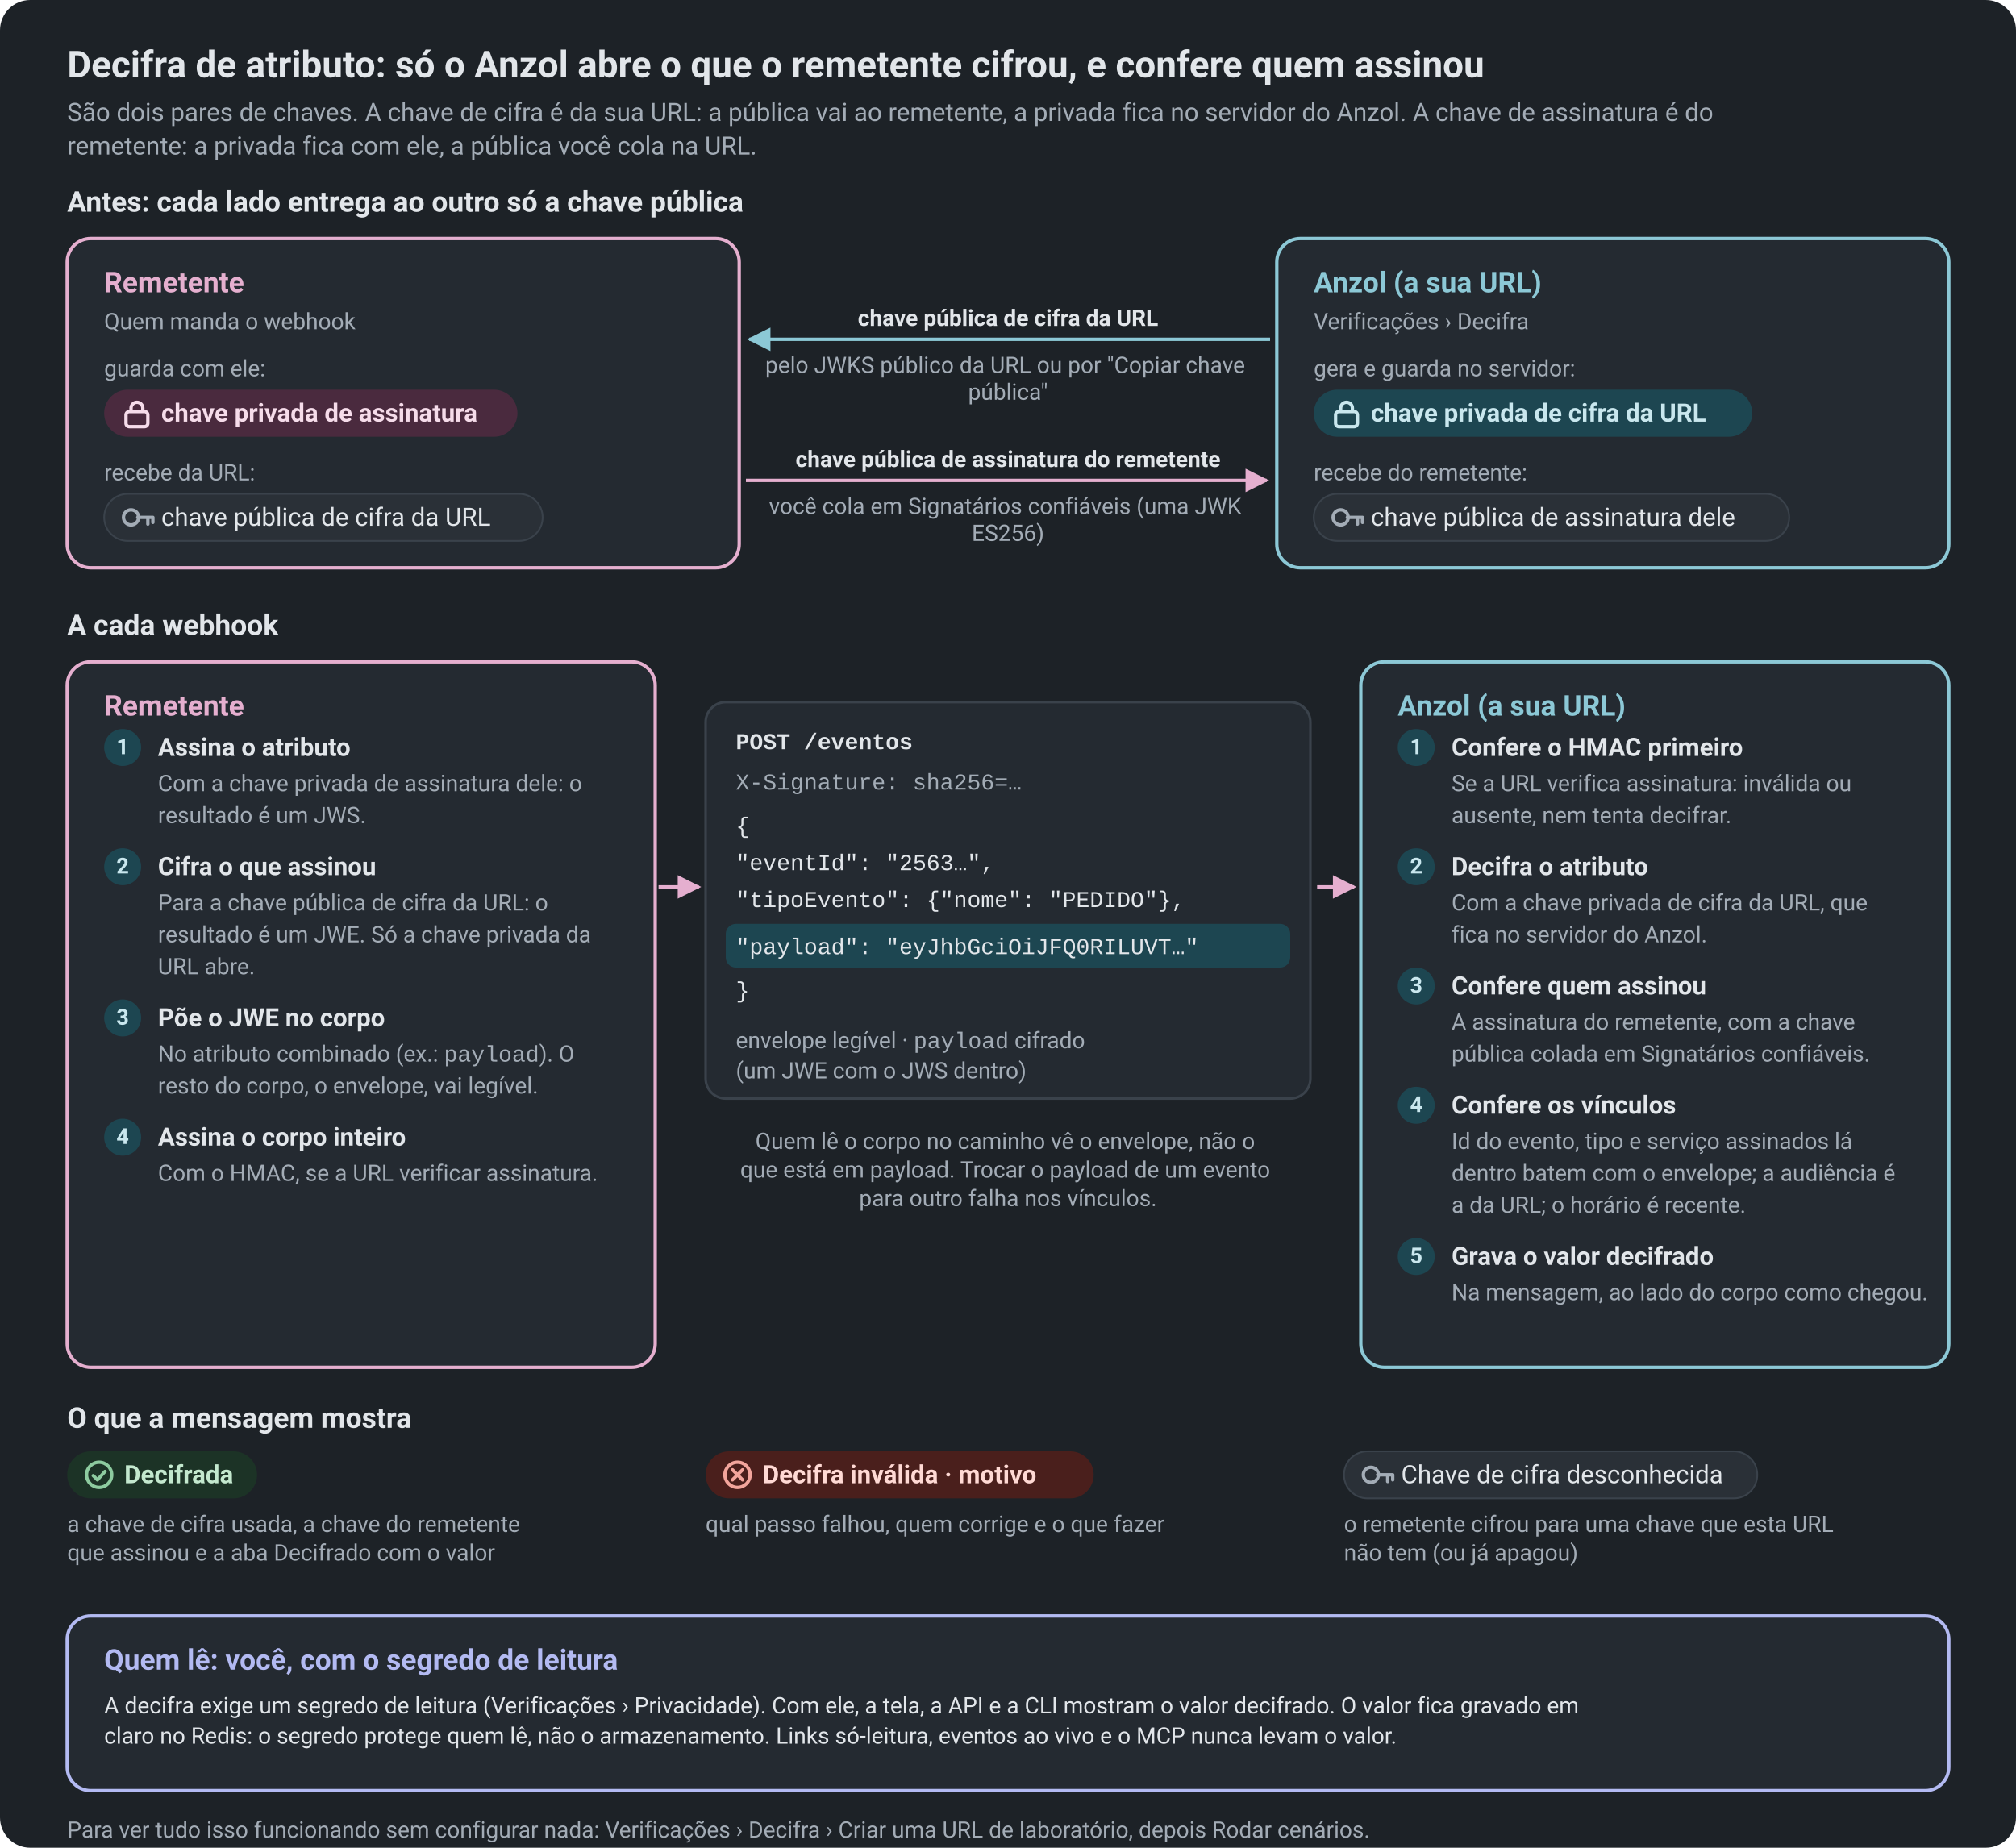
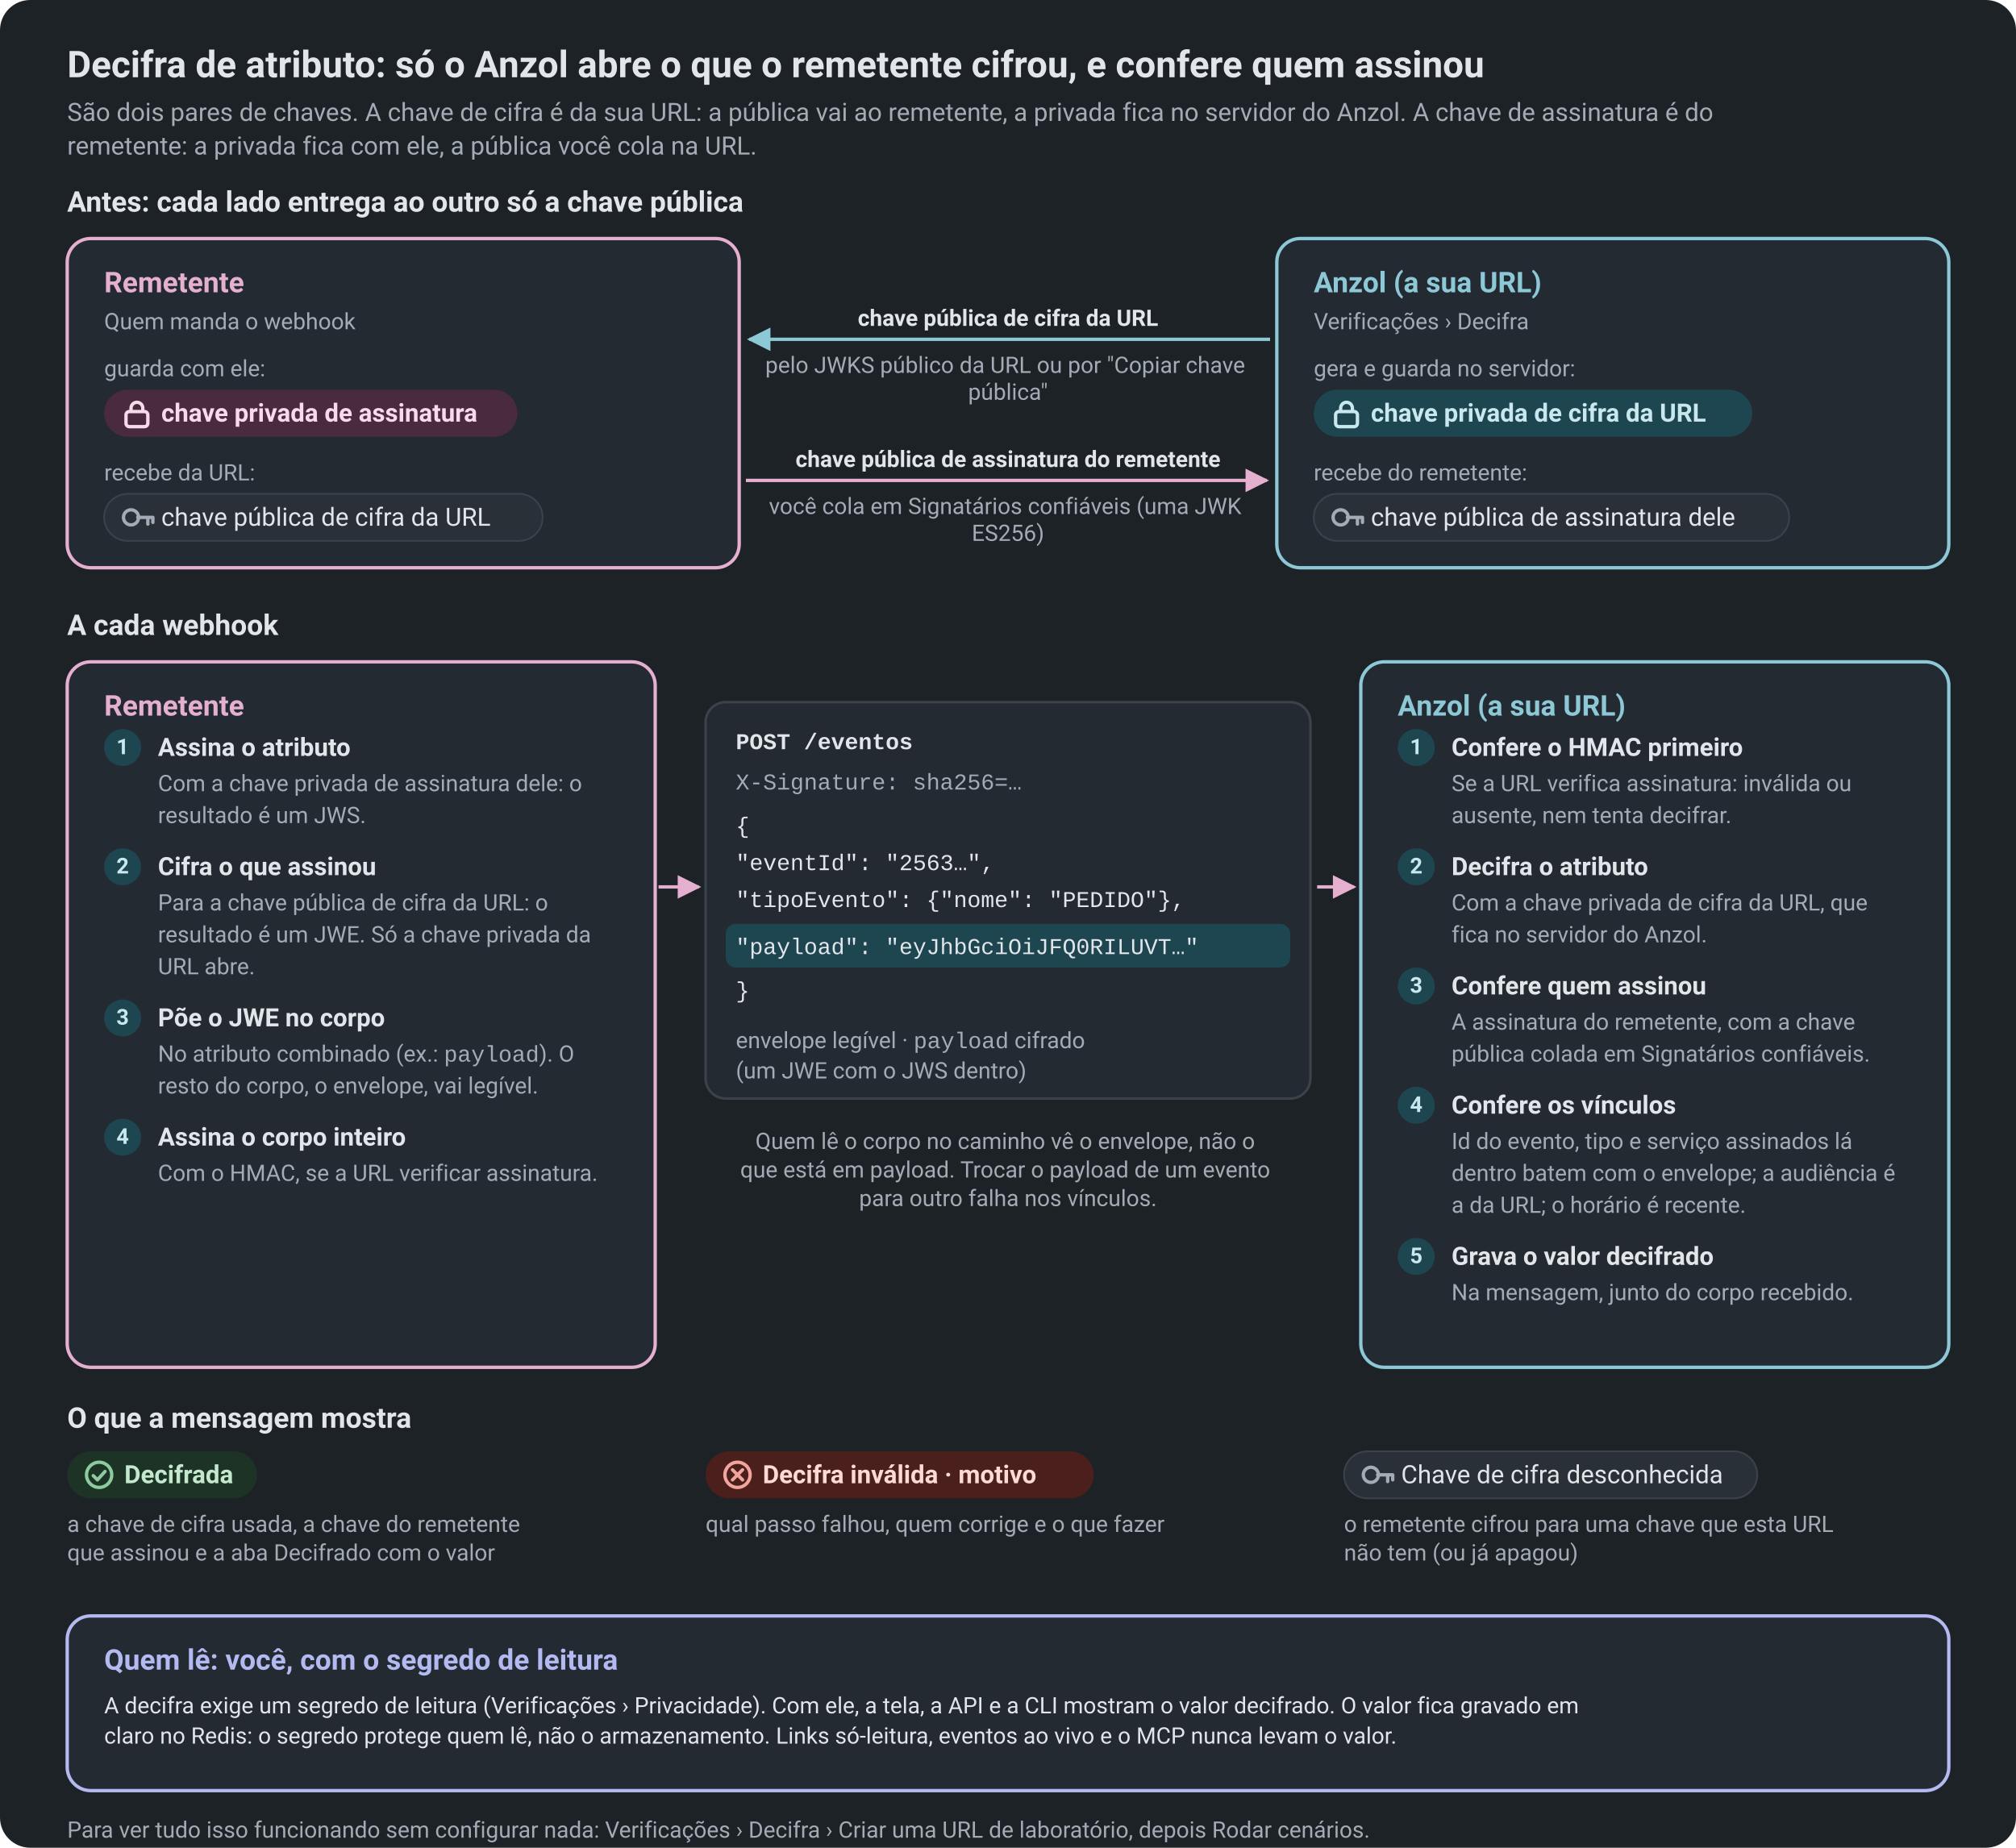
<svg xmlns="http://www.w3.org/2000/svg" viewBox="0 0 1200 1100" width="1200" height="1100" role="img" aria-labelledby="titulo descricao" font-family="-apple-system, BlinkMacSystemFont, 'Segoe UI', Roboto, Helvetica, Arial, sans-serif">
  <defs>
    <marker id="seta" viewBox="0 0 10 10" refX="9" refY="5" markerWidth="7" markerHeight="7" orient="auto-start-reverse">
      <path d="M0 0 L10 5 L0 10 z" fill="#7c8691" />
    </marker>
    <marker id="seta-primary" viewBox="0 0 10 10" refX="9" refY="5" markerWidth="7" markerHeight="7" orient="auto-start-reverse">
      <path d="M0 0 L10 5 L0 10 z" fill="#8cc8d6" />
    </marker>
    <marker id="seta-tertiary" viewBox="0 0 10 10" refX="9" refY="5" markerWidth="7" markerHeight="7" orient="auto-start-reverse">
      <path d="M0 0 L10 5 L0 10 z" fill="#e5afcf" />
    </marker>
  </defs>
  <style>
  text { font-size: 15px; fill: #e2e6ea; }
  .t { fill: #e2e6ea; } .m { fill: #a3acb6; } .b { font-weight: 600; }
  .h1 { font-size: 22px; font-weight: 700; } .h2 { font-size: 17px; font-weight: 700; } .small { font-size: 13.5px; }
  .mono { font-family: ui-monospace, 'SF Mono', Menlo, Consolas, 'Liberation Mono', monospace; font-size: 13.5px; }
  .bg { fill: #1d2227; }
  .card { fill: #242a31; stroke: #3a424b; stroke-width: 1.5; }
  .card-primary { fill: #242a31; stroke: #8cc8d6; stroke-width: 2; }
  .card-tertiary { fill: #242a31; stroke: #e5afcf; stroke-width: 2; }
  .card-secondary { fill: #242a31; stroke: #b3baf2; stroke-width: 2; }
  .band { fill: #2a3037; stroke: none; }
  .primary { fill: #8cc8d6; } .tertiary { fill: #e5afcf; } .secondary { fill: #b3baf2; }
  .arrow { fill: none; stroke: #7c8691; stroke-width: 2; marker-end: url(#seta); }
  .arrow-primary { fill: none; stroke: #8cc8d6; stroke-width: 2; marker-end: url(#seta-primary); }
  .arrow-tertiary { fill: none; stroke: #e5afcf; stroke-width: 2; marker-end: url(#seta-tertiary); }
  .arrow-dashed { fill: none; stroke: #7c8691; stroke-width: 2; stroke-dasharray: 6 5; marker-end: url(#seta); }
  .num { fill: #1d4651; } .num-t { fill: #c9e7ee; font-size: 13px; font-weight: 700; }
  .neutro { fill: #2a3037; stroke: #3a424b; } .neutro-t { fill: #e2e6ea; } .neutro-i { color: #a3acb6; }
  .pri { fill: #1d4651; } .pri-t { fill: #c9e7ee; font-weight: 600; } .pri-i { color: #c9e7ee; }
  .ter { fill: #4a2a3e; } .ter-t { fill: #f6dcea; font-weight: 600; } .ter-i { color: #f6dcea; }
  .ok { fill: #1c3326; } .ok-t { fill: #c3e8ce; font-weight: 600; } .ok-i { color: #8dcb9f; }
  .bad { fill: #4a1f1c; } .bad-t { fill: #ffd9d4; font-weight: 600; } .bad-i { color: #f2a59c; }
  .hl { fill: #1d4651; }
  .icon-primary { color: #8cc8d6; } .icon-tertiary { color: #e5afcf; }
  .cyl { fill: #2a3037; stroke: #7c8691; stroke-width: 1.5; }
</style>
  <rect class="bg" width="100%" height="100%" rx="18" />
  <text x="40" y="46" class="h1" text-anchor="start">
    <tspan x="40" dy="0">Decifra de atributo: só o Anzol abre o que o remetente cifrou, e confere quem assinou</tspan>
  </text>
  <text x="40" y="72" class="m" text-anchor="start">
    <tspan x="40" dy="0">São dois pares de chaves. A chave de cifra é da sua URL: a pública vai ao remetente, a privada fica no servidor do Anzol. A chave de assinatura é do</tspan>
    <tspan x="40" dy="20">remetente: a privada fica com ele, a pública você cola na URL.</tspan>
  </text>
  <text x="40" y="126" class="h2" text-anchor="start">
    <tspan x="40" dy="0">Antes: cada lado entrega ao outro só a chave pública</tspan>
  </text>
  <rect x="40" y="142" width="400" height="196" rx="14" class="card-tertiary" />
  <text x="62" y="174" class="h2 tertiary">Remetente</text>
  <text x="62" y="196" class="m small" text-anchor="start">
    <tspan x="62" dy="0">Quem manda o webhook</tspan>
  </text>
  <text x="62" y="224" class="m small" text-anchor="start">
    <tspan x="62" dy="0">guarda com ele:</tspan>
  </text>
  <g>
    <rect x="62" y="232" width="246" height="28" rx="14" class="ter" />
    <g transform="translate(72, 237)" class="ter-i">
      <rect x="3" y="8" width="13" height="9" rx="2" fill="none" stroke="currentColor" stroke-width="2" />
      <path d="M6 8 V6 a3.5 3.5 0 0 1 7 0 V8" fill="none" stroke="currentColor" stroke-width="2" />
    </g>
    <text x="96" y="251" text-anchor="start" class="ter-t">chave privada de assinatura</text>
  </g>
  <text x="62" y="286" class="m small" text-anchor="start">
    <tspan x="62" dy="0">recebe da URL:</tspan>
  </text>
  <g>
    <rect x="62" y="294" width="261" height="28" rx="14" class="neutro" />
    <g transform="translate(72, 299)" class="neutro-i">
      <circle cx="6" cy="9" r="4.5" fill="none" stroke="currentColor" stroke-width="2" />
      <path d="M10 9 H19 M16 9 v4 M19 9 v3" fill="none" stroke="currentColor" stroke-width="2" stroke-linecap="round" />
    </g>
    <text x="96" y="313" text-anchor="start" class="neutro-t">chave pública de cifra da URL</text>
  </g>
  <rect x="760" y="142" width="400" height="196" rx="14" class="card-primary" />
  <text x="782" y="174" class="h2 primary">Anzol (a sua URL)</text>
  <text x="782" y="196" class="m small" text-anchor="start">
    <tspan x="782" dy="0">Verificações › Decifra</tspan>
  </text>
  <text x="782" y="224" class="m small" text-anchor="start">
    <tspan x="782" dy="0">gera e guarda no servidor:</tspan>
  </text>
  <g>
    <rect x="782" y="232" width="261" height="28" rx="14" class="pri" />
    <g transform="translate(792, 237)" class="pri-i">
      <rect x="3" y="8" width="13" height="9" rx="2" fill="none" stroke="currentColor" stroke-width="2" />
      <path d="M6 8 V6 a3.5 3.5 0 0 1 7 0 V8" fill="none" stroke="currentColor" stroke-width="2" />
    </g>
    <text x="816" y="251" text-anchor="start" class="pri-t">chave privada de cifra da URL</text>
  </g>
  <text x="782" y="286" class="m small" text-anchor="start">
    <tspan x="782" dy="0">recebe do remetente:</tspan>
  </text>
  <g>
    <rect x="782" y="294" width="283" height="28" rx="14" class="neutro" />
    <g transform="translate(792, 299)" class="neutro-i">
      <circle cx="6" cy="9" r="4.5" fill="none" stroke="currentColor" stroke-width="2" />
      <path d="M10 9 H19 M16 9 v4 M19 9 v3" fill="none" stroke="currentColor" stroke-width="2" stroke-linecap="round" />
    </g>
    <text x="816" y="313" text-anchor="start" class="neutro-t">chave pública de assinatura dele</text>
  </g>
  <path d="M756 202 L446 202" class="arrow-primary" />
  <text x="600" y="194" class="b small" text-anchor="middle">
    <tspan x="600" dy="0">chave pública de cifra da URL</tspan>
  </text>
  <text x="600" y="222" class="m small" text-anchor="middle">
    <tspan x="600" dy="0">pelo JWKS público da URL ou por "Copiar chave</tspan>
    <tspan x="600" dy="16">pública"</tspan>
  </text>
  <path d="M444 286 L754 286" class="arrow-tertiary" />
  <text x="600" y="278" class="b small" text-anchor="middle">
    <tspan x="600" dy="0">chave pública de assinatura do remetente</tspan>
  </text>
  <text x="600" y="306" class="m small" text-anchor="middle">
    <tspan x="600" dy="0">você cola em Signatários confiáveis (uma JWK</tspan>
    <tspan x="600" dy="16">ES256)</tspan>
  </text>
  <text x="40" y="378" class="h2" text-anchor="start">
    <tspan x="40" dy="0">A cada webhook</tspan>
  </text>
  <rect x="40" y="394" width="350" height="420" rx="14" class="card-tertiary" />
  <text x="62" y="426" class="h2 tertiary">Remetente</text>
  <circle cx="73" cy="445" r="11" class="num" />
  <text x="73" y="449" text-anchor="middle" class="num-t">1</text>
  <text x="94" y="450" class="b t" text-anchor="start">
    <tspan x="94" dy="0">Assina o atributo</tspan>
  </text>
  <text x="94" y="471" class="m small" text-anchor="start">
    <tspan x="94" dy="0">Com a chave privada de assinatura dele: o</tspan>
    <tspan x="94" dy="19">resultado é um JWS.</tspan>
  </text>
  <circle cx="73" cy="516" r="11" class="num" />
  <text x="73" y="520" text-anchor="middle" class="num-t">2</text>
  <text x="94" y="521" class="b t" text-anchor="start">
    <tspan x="94" dy="0">Cifra o que assinou</tspan>
  </text>
  <text x="94" y="542" class="m small" text-anchor="start">
    <tspan x="94" dy="0">Para a chave pública de cifra da URL: o</tspan>
    <tspan x="94" dy="19">resultado é um JWE. Só a chave privada da</tspan>
    <tspan x="94" dy="19">URL abre.</tspan>
  </text>
  <circle cx="73" cy="606" r="11" class="num" />
  <text x="73" y="610" text-anchor="middle" class="num-t">3</text>
  <text x="94" y="611" class="b t" text-anchor="start">
    <tspan x="94" dy="0">Põe o JWE no corpo</tspan>
  </text>
  <text x="94" y="632" class="m small" text-anchor="start">
    <tspan x="94" dy="0">No atributo combinado (ex.: <tspan class="mono">payload</tspan>). O</tspan>
    <tspan x="94" dy="19">resto do corpo, o envelope, vai legível.</tspan>
  </text>
  <circle cx="73" cy="677" r="11" class="num" />
  <text x="73" y="681" text-anchor="middle" class="num-t">4</text>
  <text x="94" y="682" class="b t" text-anchor="start">
    <tspan x="94" dy="0">Assina o corpo inteiro</tspan>
  </text>
  <text x="94" y="703" class="m small" text-anchor="start">
    <tspan x="94" dy="0">Com o HMAC, se a URL verificar assinatura.</tspan>
  </text>
  <path d="M392 528 L416 528" class="arrow-tertiary" />
  <path d="M784 528 L806 528" class="arrow-tertiary" />
  <rect x="420" y="418" width="360" height="236" rx="12" class="card" />
  <text x="438" y="446" class="b" text-anchor="start">
    <tspan x="438" dy="0">
      <tspan class="mono">POST /eventos</tspan>
    </tspan>
  </text>
  <text x="438" y="470" class="mono m" text-anchor="start">
    <tspan x="438" dy="0">
      <tspan class="mono">X-Signature: sha256=…</tspan>
    </tspan>
  </text>
  <text x="438" y="496" class="mono" text-anchor="start">
    <tspan x="438" dy="0">
      <tspan class="mono">{</tspan>
    </tspan>
  </text>
  <text x="438" y="518" class="mono" text-anchor="start">
    <tspan x="438" dy="0">
      <tspan class="mono">  "eventId": "2563…",</tspan>
    </tspan>
  </text>
  <text x="438" y="540" class="mono" text-anchor="start">
    <tspan x="438" dy="0">
      <tspan class="mono">  "tipoEvento": {"nome": "PEDIDO"},</tspan>
    </tspan>
  </text>
  <rect x="432" y="550" width="336" height="26" rx="6" class="hl" />
  <text x="438" y="568" class="mono" text-anchor="start">
    <tspan x="438" dy="0">
      <tspan class="mono">  "payload": "eyJhbGciOiJFQ0RILUVT…"</tspan>
    </tspan>
  </text>
  <text x="438" y="594" class="mono" text-anchor="start">
    <tspan x="438" dy="0">
      <tspan class="mono">}</tspan>
    </tspan>
  </text>
  <text x="438" y="624" class="m small" text-anchor="start">
    <tspan x="438" dy="0">envelope legível · <tspan class="mono">payload</tspan> cifrado</tspan>
  </text>
  <text x="438" y="642" class="m small" text-anchor="start">
    <tspan x="438" dy="0">(um JWE com o JWS dentro)</tspan>
  </text>
  <text x="600" y="684" class="m small" text-anchor="middle">
    <tspan x="600" dy="0">Quem lê o corpo no caminho vê o envelope, não o</tspan>
    <tspan x="600" dy="17">que está em payload. Trocar o payload de um evento</tspan>
    <tspan x="600" dy="17">para outro falha nos vínculos.</tspan>
  </text>
  <rect x="810" y="394" width="350" height="420" rx="14" class="card-primary" />
  <text x="832" y="426" class="h2 primary">Anzol (a sua URL)</text>
  <circle cx="843" cy="445" r="11" class="num" />
  <text x="843" y="449" text-anchor="middle" class="num-t">1</text>
  <text x="864" y="450" class="b t" text-anchor="start">
    <tspan x="864" dy="0">Confere o HMAC primeiro</tspan>
  </text>
  <text x="864" y="471" class="m small" text-anchor="start">
    <tspan x="864" dy="0">Se a URL verifica assinatura: inválida ou</tspan>
    <tspan x="864" dy="19">ausente, nem tenta decifrar.</tspan>
  </text>
  <circle cx="843" cy="516" r="11" class="num" />
  <text x="843" y="520" text-anchor="middle" class="num-t">2</text>
  <text x="864" y="521" class="b t" text-anchor="start">
    <tspan x="864" dy="0">Decifra o atributo</tspan>
  </text>
  <text x="864" y="542" class="m small" text-anchor="start">
    <tspan x="864" dy="0">Com a chave privada de cifra da URL, que</tspan>
    <tspan x="864" dy="19">fica no servidor do Anzol.</tspan>
  </text>
  <circle cx="843" cy="587" r="11" class="num" />
  <text x="843" y="591" text-anchor="middle" class="num-t">3</text>
  <text x="864" y="592" class="b t" text-anchor="start">
    <tspan x="864" dy="0">Confere quem assinou</tspan>
  </text>
  <text x="864" y="613" class="m small" text-anchor="start">
    <tspan x="864" dy="0">A assinatura do remetente, com a chave</tspan>
    <tspan x="864" dy="19">pública colada em Signatários confiáveis.</tspan>
  </text>
  <circle cx="843" cy="658" r="11" class="num" />
  <text x="843" y="662" text-anchor="middle" class="num-t">4</text>
  <text x="864" y="663" class="b t" text-anchor="start">
    <tspan x="864" dy="0">Confere os vínculos</tspan>
  </text>
  <text x="864" y="684" class="m small" text-anchor="start">
    <tspan x="864" dy="0">Id do evento, tipo e serviço assinados lá</tspan>
    <tspan x="864" dy="19">dentro batem com o envelope; a audiência é</tspan>
    <tspan x="864" dy="19">a da URL; o horário é recente.</tspan>
  </text>
  <circle cx="843" cy="748" r="11" class="num" />
  <text x="843" y="752" text-anchor="middle" class="num-t">5</text>
  <text x="864" y="753" class="b t" text-anchor="start">
    <tspan x="864" dy="0">Grava o valor decifrado</tspan>
  </text>
  <text x="864" y="774" class="m small" text-anchor="start">
-     <tspan x="864" dy="0">Na mensagem, ao lado do corpo como chegou.</tspan>
+     <tspan x="864" dy="0">Na mensagem, junto do corpo recebido.</tspan>
  </text>
  <text x="40" y="850" class="h2" text-anchor="start">
    <tspan x="40" dy="0">O que a mensagem mostra</tspan>
  </text>
  <g>
    <rect x="40" y="864" width="113" height="28" rx="14" class="ok" />
    <g transform="translate(50, 869)" class="ok-i">
      <circle cx="9" cy="9" r="7.5" fill="none" stroke="currentColor" stroke-width="2" />
      <path d="M5.5 9.5 l2.5 2.5 l4.5 -5" fill="none" stroke="currentColor" stroke-width="2" stroke-linecap="round" stroke-linejoin="round" />
    </g>
    <text x="74" y="883" text-anchor="start" class="ok-t">Decifrada</text>
  </g>
  <text x="40" y="912" class="m small" text-anchor="start">
    <tspan x="40" dy="0">a chave de cifra usada, a chave do remetente</tspan>
    <tspan x="40" dy="17">que assinou e a aba Decifrado com o valor</tspan>
  </text>
  <g>
    <rect x="420" y="864" width="231" height="28" rx="14" class="bad" />
    <g transform="translate(430, 869)" class="bad-i">
      <circle cx="9" cy="9" r="7.5" fill="none" stroke="currentColor" stroke-width="2" />
      <path d="M6 6 l6 6 M12 6 l-6 6" fill="none" stroke="currentColor" stroke-width="2" stroke-linecap="round" />
    </g>
    <text x="454" y="883" text-anchor="start" class="bad-t">Decifra inválida · motivo</text>
  </g>
  <text x="420" y="912" class="m small" text-anchor="start">
    <tspan x="420" dy="0">qual passo falhou, quem corrige e o que fazer</tspan>
  </text>
  <g>
    <rect x="800" y="864" width="246" height="28" rx="14" class="neutro" />
    <g transform="translate(810, 869)" class="neutro-i">
      <circle cx="6" cy="9" r="4.5" fill="none" stroke="currentColor" stroke-width="2" />
      <path d="M10 9 H19 M16 9 v4 M19 9 v3" fill="none" stroke="currentColor" stroke-width="2" stroke-linecap="round" />
    </g>
    <text x="834" y="883" text-anchor="start" class="neutro-t">Chave de cifra desconhecida</text>
  </g>
  <text x="800" y="912" class="m small" text-anchor="start">
    <tspan x="800" dy="0">o remetente cifrou para uma chave que esta URL</tspan>
    <tspan x="800" dy="17">não tem (ou já apagou)</tspan>
  </text>
  <rect x="40" y="962" width="1120" height="104" rx="14" class="card-secondary" />
  <text x="62" y="994" class="h2 secondary">Quem lê: você, com o segredo de leitura</text>
  <text x="62" y="1020" class="t small" text-anchor="start">
    <tspan x="62" dy="0">A decifra exige um segredo de leitura (Verificações › Privacidade). Com ele, a tela, a API e a CLI mostram o valor decifrado. O valor fica gravado em</tspan>
    <tspan x="62" dy="18">claro no Redis: o segredo protege quem lê, não o armazenamento. Links só-leitura, eventos ao vivo e o MCP nunca levam o valor.</tspan>
  </text>
  <text x="40" y="1094" class="m small" text-anchor="start">
    <tspan x="40" dy="0">Para ver tudo isso funcionando sem configurar nada: Verificações › Decifra › Criar uma URL de laboratório, depois Rodar cenários.</tspan>
  </text>
</svg>
